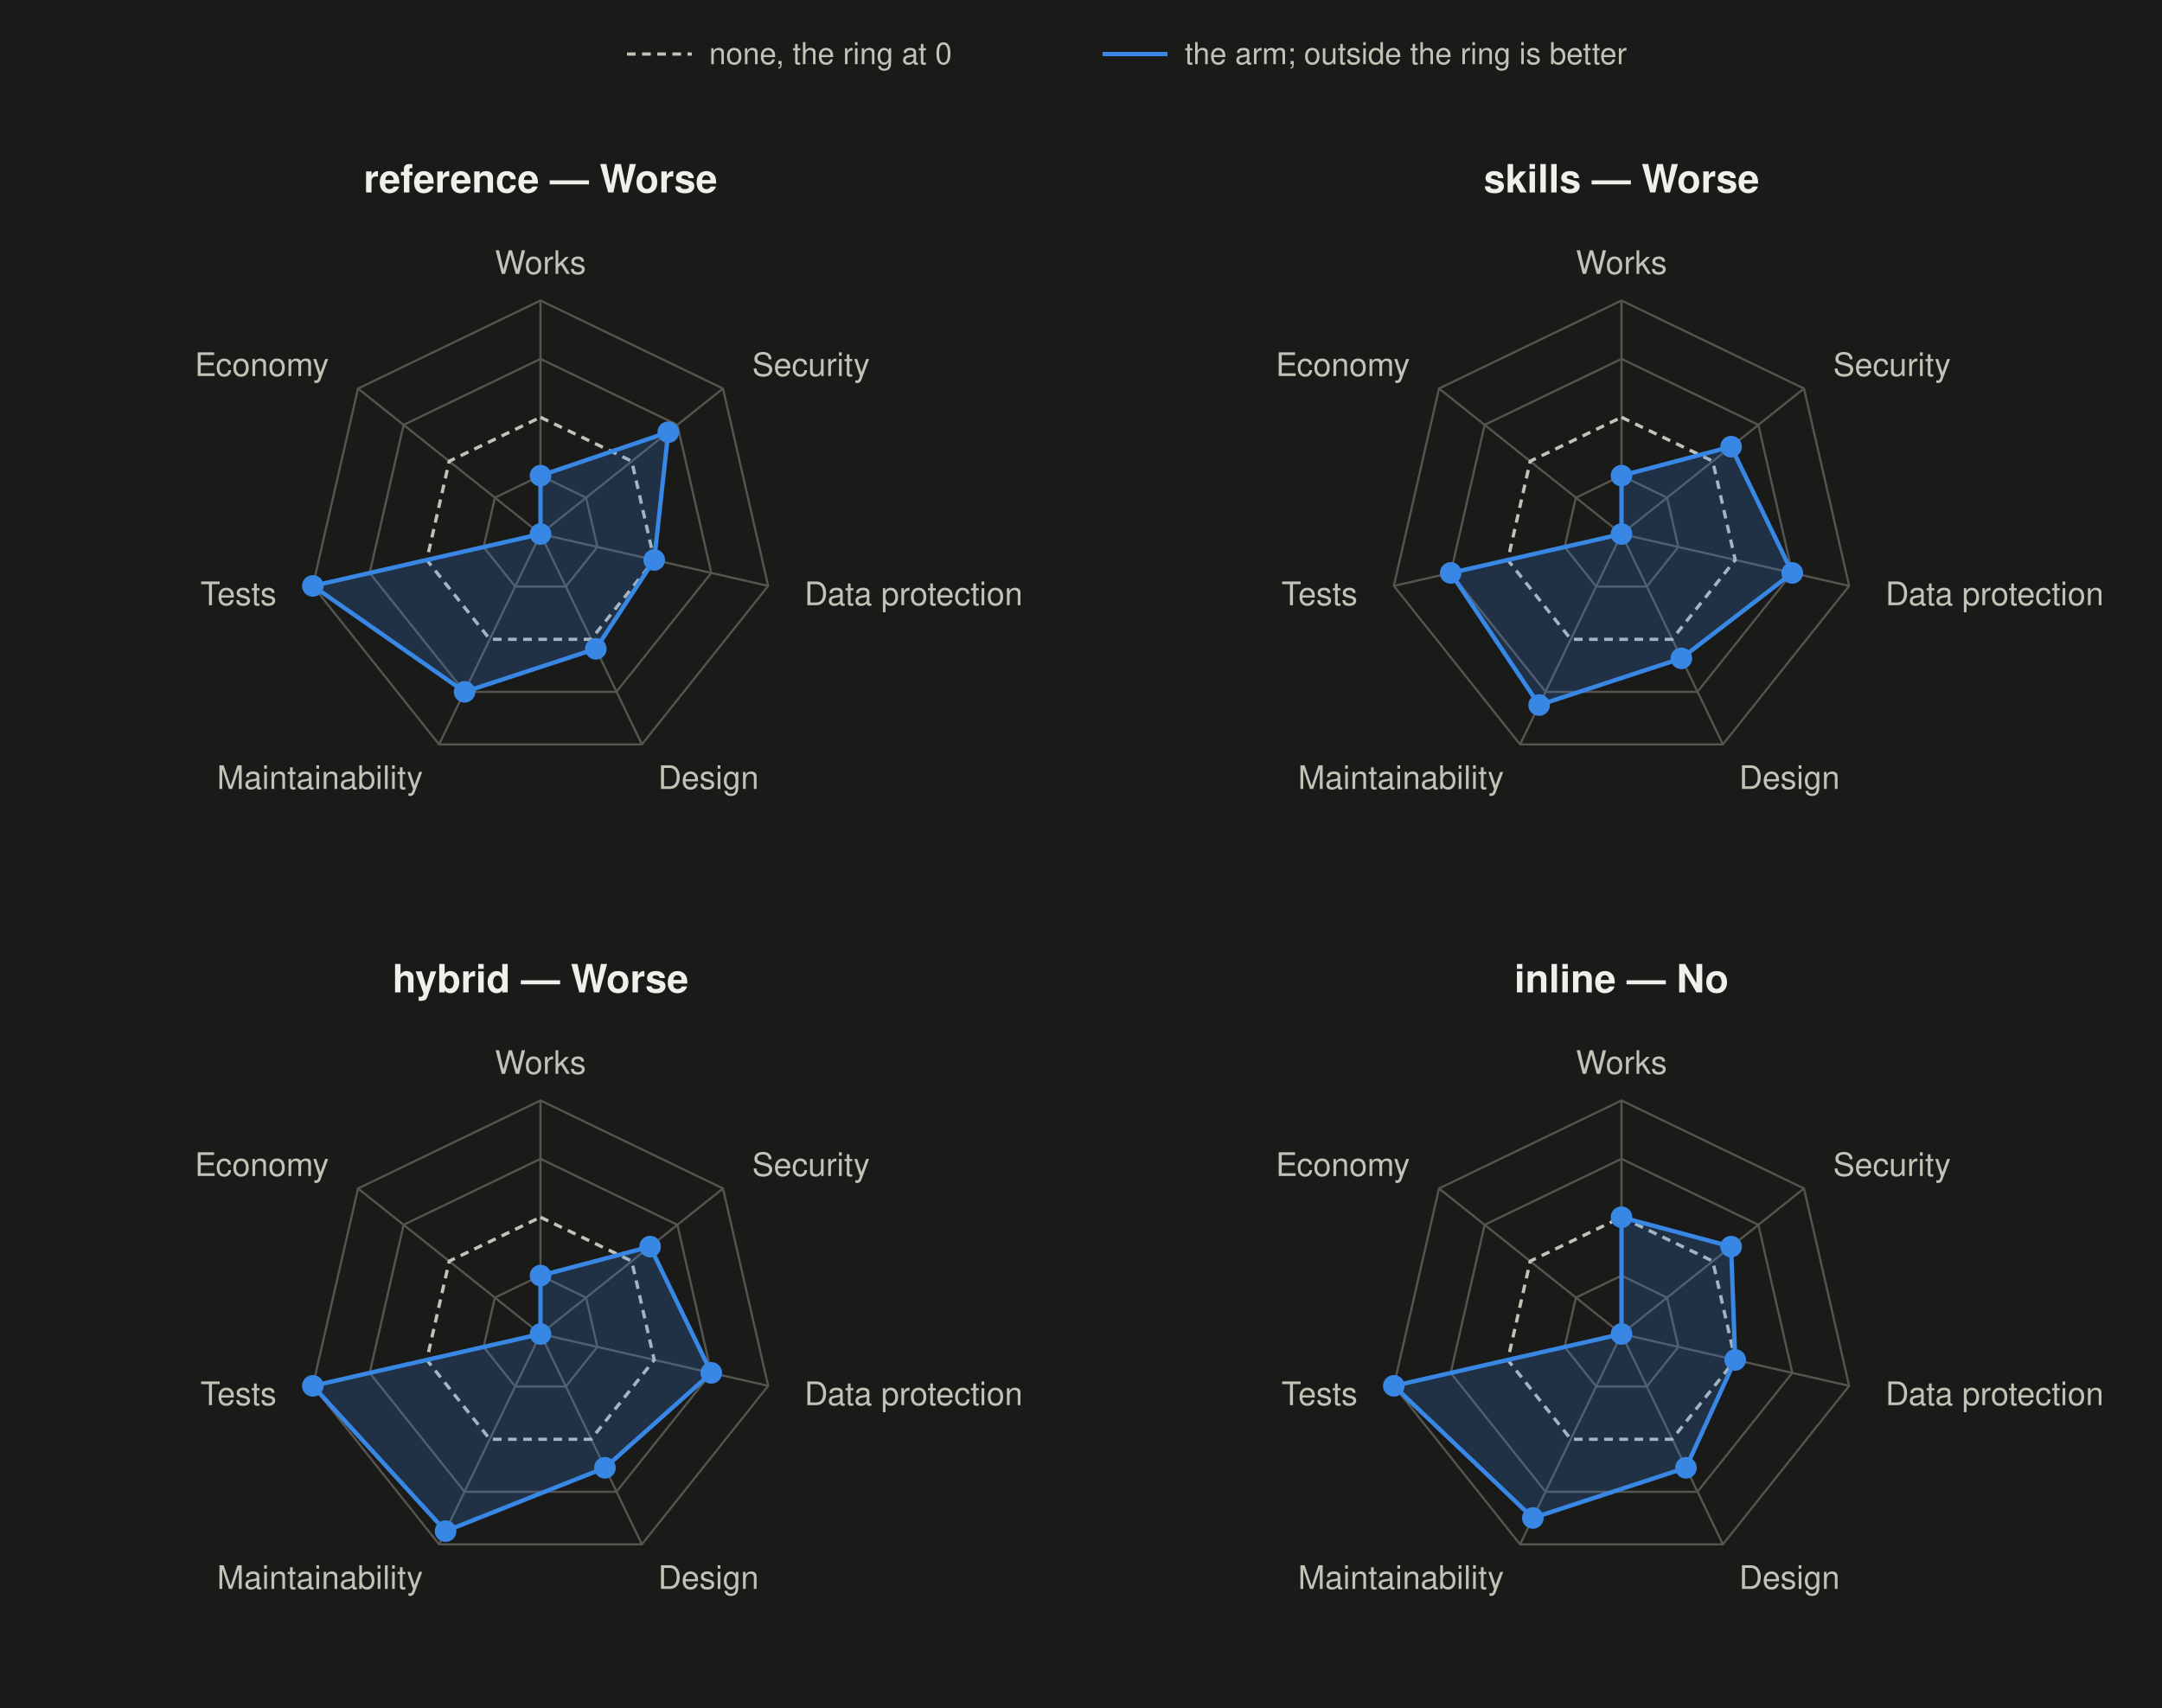
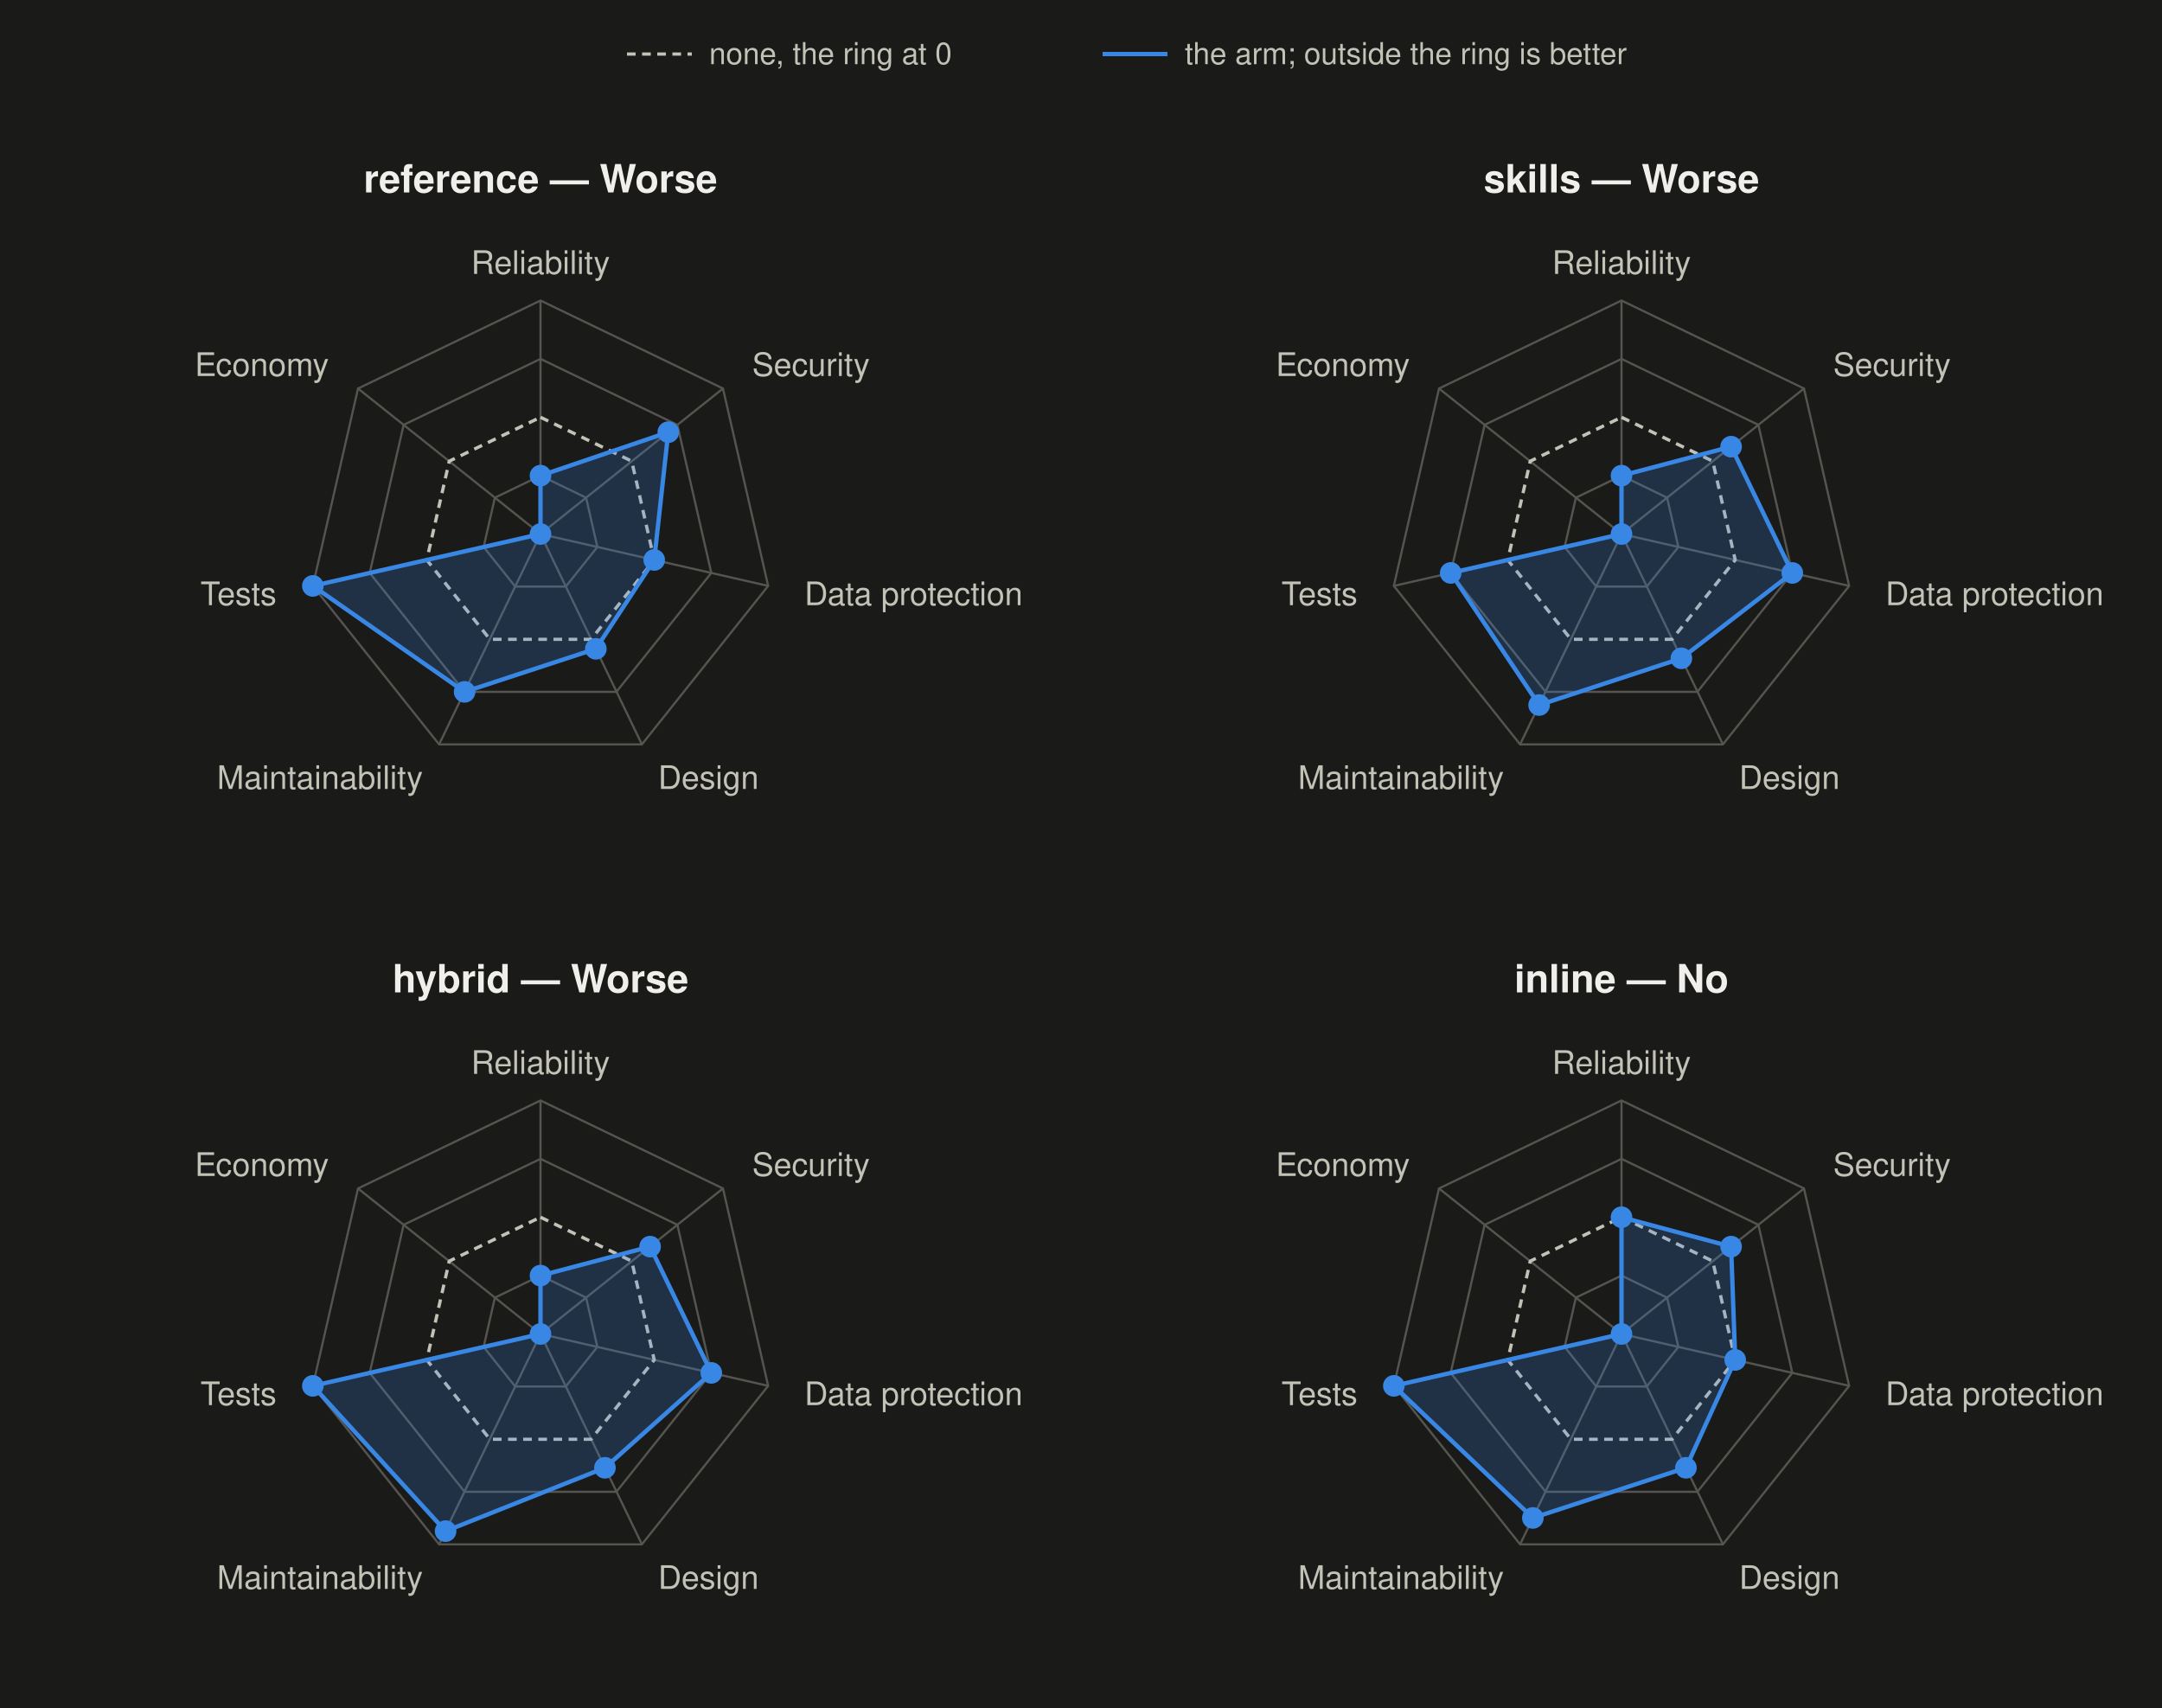
<svg xmlns="http://www.w3.org/2000/svg" width="1000" height="790" viewBox="0 0 1000 790" font-family="-apple-system, Segoe UI, Helvetica, Arial, sans-serif">
  <rect width="100%" height="100%" fill="#1a1a19" />
  <line x1="290" y1="25" x2="320" y2="25" stroke="#c3c2b7" stroke-width="1.5" stroke-dasharray="4 3" />
  <text x="328" y="25" dominant-baseline="middle" font-size="14" fill="#c3c2b7">none, the ring at 0</text>
  <line x1="510" y1="25" x2="540" y2="25" stroke="#3987e5" stroke-width="2" />
  <text x="548" y="25" dominant-baseline="middle" font-size="14" fill="#c3c2b7">the arm; outside the ring is better</text>
  <text x="250.0" y="89.0" text-anchor="middle" font-size="18" font-weight="600" fill="#f0efec">reference — Worse</text>
  <polygon points="250.0,220.0 271.1,230.2 276.3,253.0 261.7,271.3 238.3,271.3 223.7,253.0 228.9,230.2" fill="none" stroke="#55544f" stroke-width="1" />
  <polygon points="250.0,166.0 313.3,196.5 329.0,265.0 285.1,320.0 214.9,320.0 171.0,265.0 186.7,196.5" fill="none" stroke="#55544f" stroke-width="1" />
  <polygon points="250.0,139.0 334.4,179.7 355.3,271.0 296.9,344.3 203.1,344.3 144.7,271.0 165.6,179.7" fill="none" stroke="#55544f" stroke-width="1" />
  <line x1="250.0" y1="247.0" x2="250.0" y2="139.0" stroke="#55544f" stroke-width="1" />
-   <text x="250.0" y="121.7" text-anchor="middle" dominant-baseline="middle" font-size="15" fill="#c3c2b7">Works</text>
+   <text x="250.0" y="121.7" text-anchor="middle" dominant-baseline="middle" font-size="15" fill="#c3c2b7">Reliability</text>
  <line x1="250.0" y1="247.0" x2="334.4" y2="179.7" stroke="#55544f" stroke-width="1" />
  <text x="347.9" y="168.9" text-anchor="start" dominant-baseline="middle" font-size="15" fill="#c3c2b7">Security</text>
  <line x1="250.0" y1="247.0" x2="355.3" y2="271.0" stroke="#55544f" stroke-width="1" />
  <text x="372.1" y="274.9" text-anchor="start" dominant-baseline="middle" font-size="15" fill="#c3c2b7">Data protection</text>
  <line x1="250.0" y1="247.0" x2="296.9" y2="344.3" stroke="#55544f" stroke-width="1" />
  <text x="304.4" y="359.9" text-anchor="start" dominant-baseline="middle" font-size="15" fill="#c3c2b7">Design</text>
  <line x1="250.0" y1="247.0" x2="203.1" y2="344.3" stroke="#55544f" stroke-width="1" />
  <text x="195.6" y="359.9" text-anchor="end" dominant-baseline="middle" font-size="15" fill="#c3c2b7">Maintainability</text>
  <line x1="250.0" y1="247.0" x2="144.7" y2="271.0" stroke="#55544f" stroke-width="1" />
  <text x="127.9" y="274.9" text-anchor="end" dominant-baseline="middle" font-size="15" fill="#c3c2b7">Tests</text>
  <line x1="250.0" y1="247.0" x2="165.6" y2="179.7" stroke="#55544f" stroke-width="1" />
  <text x="152.1" y="168.9" text-anchor="end" dominant-baseline="middle" font-size="15" fill="#c3c2b7">Economy</text>
  <polygon points="250.0,193.0 292.2,213.3 302.6,259.0 273.4,295.7 226.6,295.7 197.4,259.0 207.8,213.3" fill="none" stroke="#c3c2b7" stroke-width="1.5" stroke-dasharray="4 3" />
  <polygon points="250.0,220.0 309.1,199.9 302.6,259.0 275.6,300.1 214.9,320.0 144.7,271.0 250.0,247.0" fill="#3987e5" fill-opacity="0.22" stroke="#3987e5" stroke-width="2" stroke-linejoin="round" />
  <circle cx="250.0" cy="220.0" r="4" fill="#3987e5" stroke="#3987e5" stroke-width="2" />
  <circle cx="309.1" cy="199.9" r="4" fill="#3987e5" stroke="#3987e5" stroke-width="2" />
  <circle cx="302.6" cy="259.0" r="4" fill="#3987e5" stroke="#3987e5" stroke-width="2" />
  <circle cx="275.6" cy="300.1" r="4" fill="#3987e5" stroke="#3987e5" stroke-width="2" />
  <circle cx="214.9" cy="320.0" r="4" fill="#3987e5" stroke="#3987e5" stroke-width="2" />
  <circle cx="144.7" cy="271.0" r="4" fill="#3987e5" stroke="#3987e5" stroke-width="2" />
  <circle cx="250.0" cy="247.0" r="4" fill="#3987e5" stroke="#3987e5" stroke-width="2" />
  <text x="750.0" y="89.0" text-anchor="middle" font-size="18" font-weight="600" fill="#f0efec">skills — Worse</text>
  <polygon points="750.0,220.0 771.1,230.2 776.3,253.0 761.7,271.3 738.3,271.3 723.7,253.0 728.9,230.2" fill="none" stroke="#55544f" stroke-width="1" />
  <polygon points="750.0,166.0 813.3,196.5 829.0,265.0 785.1,320.0 714.9,320.0 671.0,265.0 686.7,196.5" fill="none" stroke="#55544f" stroke-width="1" />
  <polygon points="750.0,139.0 834.4,179.7 855.3,271.0 796.9,344.3 703.1,344.3 644.7,271.0 665.6,179.7" fill="none" stroke="#55544f" stroke-width="1" />
  <line x1="750.0" y1="247.0" x2="750.0" y2="139.0" stroke="#55544f" stroke-width="1" />
-   <text x="750.0" y="121.7" text-anchor="middle" dominant-baseline="middle" font-size="15" fill="#c3c2b7">Works</text>
+   <text x="750.0" y="121.7" text-anchor="middle" dominant-baseline="middle" font-size="15" fill="#c3c2b7">Reliability</text>
  <line x1="750.0" y1="247.0" x2="834.4" y2="179.7" stroke="#55544f" stroke-width="1" />
  <text x="847.9" y="168.9" text-anchor="start" dominant-baseline="middle" font-size="15" fill="#c3c2b7">Security</text>
  <line x1="750.0" y1="247.0" x2="855.3" y2="271.0" stroke="#55544f" stroke-width="1" />
  <text x="872.1" y="274.9" text-anchor="start" dominant-baseline="middle" font-size="15" fill="#c3c2b7">Data protection</text>
  <line x1="750.0" y1="247.0" x2="796.9" y2="344.3" stroke="#55544f" stroke-width="1" />
  <text x="804.4" y="359.9" text-anchor="start" dominant-baseline="middle" font-size="15" fill="#c3c2b7">Design</text>
  <line x1="750.0" y1="247.0" x2="703.1" y2="344.3" stroke="#55544f" stroke-width="1" />
  <text x="695.6" y="359.9" text-anchor="end" dominant-baseline="middle" font-size="15" fill="#c3c2b7">Maintainability</text>
  <line x1="750.0" y1="247.0" x2="644.7" y2="271.0" stroke="#55544f" stroke-width="1" />
  <text x="627.9" y="274.9" text-anchor="end" dominant-baseline="middle" font-size="15" fill="#c3c2b7">Tests</text>
  <line x1="750.0" y1="247.0" x2="665.6" y2="179.7" stroke="#55544f" stroke-width="1" />
  <text x="652.1" y="168.9" text-anchor="end" dominant-baseline="middle" font-size="15" fill="#c3c2b7">Economy</text>
  <polygon points="750.0,193.0 792.2,213.3 802.6,259.0 773.4,295.7 726.6,295.7 697.4,259.0 707.8,213.3" fill="none" stroke="#c3c2b7" stroke-width="1.5" stroke-dasharray="4 3" />
  <polygon points="750.0,220.0 800.7,206.6 829.0,265.0 777.7,304.5 711.9,326.1 671.0,265.0 750.0,247.0" fill="#3987e5" fill-opacity="0.22" stroke="#3987e5" stroke-width="2" stroke-linejoin="round" />
  <circle cx="750.0" cy="220.0" r="4" fill="#3987e5" stroke="#3987e5" stroke-width="2" />
  <circle cx="800.7" cy="206.6" r="4" fill="#3987e5" stroke="#3987e5" stroke-width="2" />
  <circle cx="829.0" cy="265.0" r="4" fill="#3987e5" stroke="#3987e5" stroke-width="2" />
  <circle cx="777.7" cy="304.5" r="4" fill="#3987e5" stroke="#3987e5" stroke-width="2" />
  <circle cx="711.9" cy="326.1" r="4" fill="#3987e5" stroke="#3987e5" stroke-width="2" />
  <circle cx="671.0" cy="265.0" r="4" fill="#3987e5" stroke="#3987e5" stroke-width="2" />
  <circle cx="750.0" cy="247.0" r="4" fill="#3987e5" stroke="#3987e5" stroke-width="2" />
  <text x="250.0" y="459.0" text-anchor="middle" font-size="18" font-weight="600" fill="#f0efec">hybrid — Worse</text>
  <polygon points="250.0,590.0 271.1,600.2 276.3,623.0 261.7,641.3 238.3,641.3 223.7,623.0 228.9,600.2" fill="none" stroke="#55544f" stroke-width="1" />
  <polygon points="250.0,536.0 313.3,566.5 329.0,635.0 285.1,690.0 214.9,690.0 171.0,635.0 186.7,566.5" fill="none" stroke="#55544f" stroke-width="1" />
  <polygon points="250.0,509.0 334.4,549.7 355.3,641.0 296.9,714.3 203.1,714.3 144.7,641.0 165.6,549.7" fill="none" stroke="#55544f" stroke-width="1" />
  <line x1="250.0" y1="617.0" x2="250.0" y2="509.0" stroke="#55544f" stroke-width="1" />
-   <text x="250.0" y="491.7" text-anchor="middle" dominant-baseline="middle" font-size="15" fill="#c3c2b7">Works</text>
+   <text x="250.0" y="491.7" text-anchor="middle" dominant-baseline="middle" font-size="15" fill="#c3c2b7">Reliability</text>
  <line x1="250.0" y1="617.0" x2="334.4" y2="549.7" stroke="#55544f" stroke-width="1" />
  <text x="347.9" y="538.9" text-anchor="start" dominant-baseline="middle" font-size="15" fill="#c3c2b7">Security</text>
  <line x1="250.0" y1="617.0" x2="355.3" y2="641.0" stroke="#55544f" stroke-width="1" />
  <text x="372.1" y="644.9" text-anchor="start" dominant-baseline="middle" font-size="15" fill="#c3c2b7">Data protection</text>
  <line x1="250.0" y1="617.0" x2="296.9" y2="714.3" stroke="#55544f" stroke-width="1" />
  <text x="304.4" y="729.9" text-anchor="start" dominant-baseline="middle" font-size="15" fill="#c3c2b7">Design</text>
  <line x1="250.0" y1="617.0" x2="203.1" y2="714.3" stroke="#55544f" stroke-width="1" />
  <text x="195.6" y="729.9" text-anchor="end" dominant-baseline="middle" font-size="15" fill="#c3c2b7">Maintainability</text>
  <line x1="250.0" y1="617.0" x2="144.7" y2="641.0" stroke="#55544f" stroke-width="1" />
  <text x="127.9" y="644.9" text-anchor="end" dominant-baseline="middle" font-size="15" fill="#c3c2b7">Tests</text>
  <line x1="250.0" y1="617.0" x2="165.6" y2="549.7" stroke="#55544f" stroke-width="1" />
  <text x="152.1" y="538.9" text-anchor="end" dominant-baseline="middle" font-size="15" fill="#c3c2b7">Economy</text>
  <polygon points="250.0,563.0 292.2,583.3 302.6,629.0 273.4,665.7 226.6,665.7 197.4,629.0 207.8,583.3" fill="none" stroke="#c3c2b7" stroke-width="1.5" stroke-dasharray="4 3" />
  <polygon points="250.0,590.0 300.7,576.6 329.0,635.0 279.8,678.9 206.1,708.2 144.7,641.0 250.0,617.0" fill="#3987e5" fill-opacity="0.22" stroke="#3987e5" stroke-width="2" stroke-linejoin="round" />
  <circle cx="250.0" cy="590.0" r="4" fill="#3987e5" stroke="#3987e5" stroke-width="2" />
  <circle cx="300.7" cy="576.6" r="4" fill="#3987e5" stroke="#3987e5" stroke-width="2" />
  <circle cx="329.0" cy="635.0" r="4" fill="#3987e5" stroke="#3987e5" stroke-width="2" />
  <circle cx="279.8" cy="678.9" r="4" fill="#3987e5" stroke="#3987e5" stroke-width="2" />
  <circle cx="206.1" cy="708.2" r="4" fill="#3987e5" stroke="#3987e5" stroke-width="2" />
  <circle cx="144.7" cy="641.0" r="4" fill="#3987e5" stroke="#3987e5" stroke-width="2" />
  <circle cx="250.0" cy="617.0" r="4" fill="#3987e5" stroke="#3987e5" stroke-width="2" />
  <text x="750.0" y="459.0" text-anchor="middle" font-size="18" font-weight="600" fill="#f0efec">inline — No</text>
  <polygon points="750.0,590.0 771.1,600.2 776.3,623.0 761.7,641.3 738.3,641.3 723.7,623.0 728.9,600.2" fill="none" stroke="#55544f" stroke-width="1" />
  <polygon points="750.0,536.0 813.3,566.5 829.0,635.0 785.1,690.0 714.9,690.0 671.0,635.0 686.7,566.5" fill="none" stroke="#55544f" stroke-width="1" />
  <polygon points="750.0,509.0 834.4,549.7 855.3,641.0 796.9,714.3 703.1,714.3 644.7,641.0 665.6,549.7" fill="none" stroke="#55544f" stroke-width="1" />
  <line x1="750.0" y1="617.0" x2="750.0" y2="509.0" stroke="#55544f" stroke-width="1" />
-   <text x="750.0" y="491.7" text-anchor="middle" dominant-baseline="middle" font-size="15" fill="#c3c2b7">Works</text>
+   <text x="750.0" y="491.7" text-anchor="middle" dominant-baseline="middle" font-size="15" fill="#c3c2b7">Reliability</text>
  <line x1="750.0" y1="617.0" x2="834.4" y2="549.7" stroke="#55544f" stroke-width="1" />
  <text x="847.9" y="538.9" text-anchor="start" dominant-baseline="middle" font-size="15" fill="#c3c2b7">Security</text>
  <line x1="750.0" y1="617.0" x2="855.3" y2="641.0" stroke="#55544f" stroke-width="1" />
  <text x="872.1" y="644.9" text-anchor="start" dominant-baseline="middle" font-size="15" fill="#c3c2b7">Data protection</text>
  <line x1="750.0" y1="617.0" x2="796.9" y2="714.3" stroke="#55544f" stroke-width="1" />
  <text x="804.4" y="729.9" text-anchor="start" dominant-baseline="middle" font-size="15" fill="#c3c2b7">Design</text>
  <line x1="750.0" y1="617.0" x2="703.1" y2="714.3" stroke="#55544f" stroke-width="1" />
  <text x="695.6" y="729.9" text-anchor="end" dominant-baseline="middle" font-size="15" fill="#c3c2b7">Maintainability</text>
  <line x1="750.0" y1="617.0" x2="644.7" y2="641.0" stroke="#55544f" stroke-width="1" />
  <text x="627.9" y="644.9" text-anchor="end" dominant-baseline="middle" font-size="15" fill="#c3c2b7">Tests</text>
  <line x1="750.0" y1="617.0" x2="665.6" y2="549.7" stroke="#55544f" stroke-width="1" />
  <text x="652.1" y="538.9" text-anchor="end" dominant-baseline="middle" font-size="15" fill="#c3c2b7">Economy</text>
  <polygon points="750.0,563.0 792.2,583.3 802.6,629.0 773.4,665.7 726.6,665.7 697.4,629.0 707.8,583.3" fill="none" stroke="#c3c2b7" stroke-width="1.5" stroke-dasharray="4 3" />
  <polygon points="750.0,563.0 800.7,576.6 802.6,629.0 779.8,678.9 709.0,702.1 644.7,641.0 750.0,617.0" fill="#3987e5" fill-opacity="0.22" stroke="#3987e5" stroke-width="2" stroke-linejoin="round" />
  <circle cx="750.0" cy="563.0" r="4" fill="#3987e5" stroke="#3987e5" stroke-width="2" />
  <circle cx="800.7" cy="576.6" r="4" fill="#3987e5" stroke="#3987e5" stroke-width="2" />
  <circle cx="802.6" cy="629.0" r="4" fill="#3987e5" stroke="#3987e5" stroke-width="2" />
  <circle cx="779.8" cy="678.9" r="4" fill="#3987e5" stroke="#3987e5" stroke-width="2" />
  <circle cx="709.0" cy="702.1" r="4" fill="#3987e5" stroke="#3987e5" stroke-width="2" />
  <circle cx="644.7" cy="641.0" r="4" fill="#3987e5" stroke="#3987e5" stroke-width="2" />
  <circle cx="750.0" cy="617.0" r="4" fill="#3987e5" stroke="#3987e5" stroke-width="2" />
</svg>
